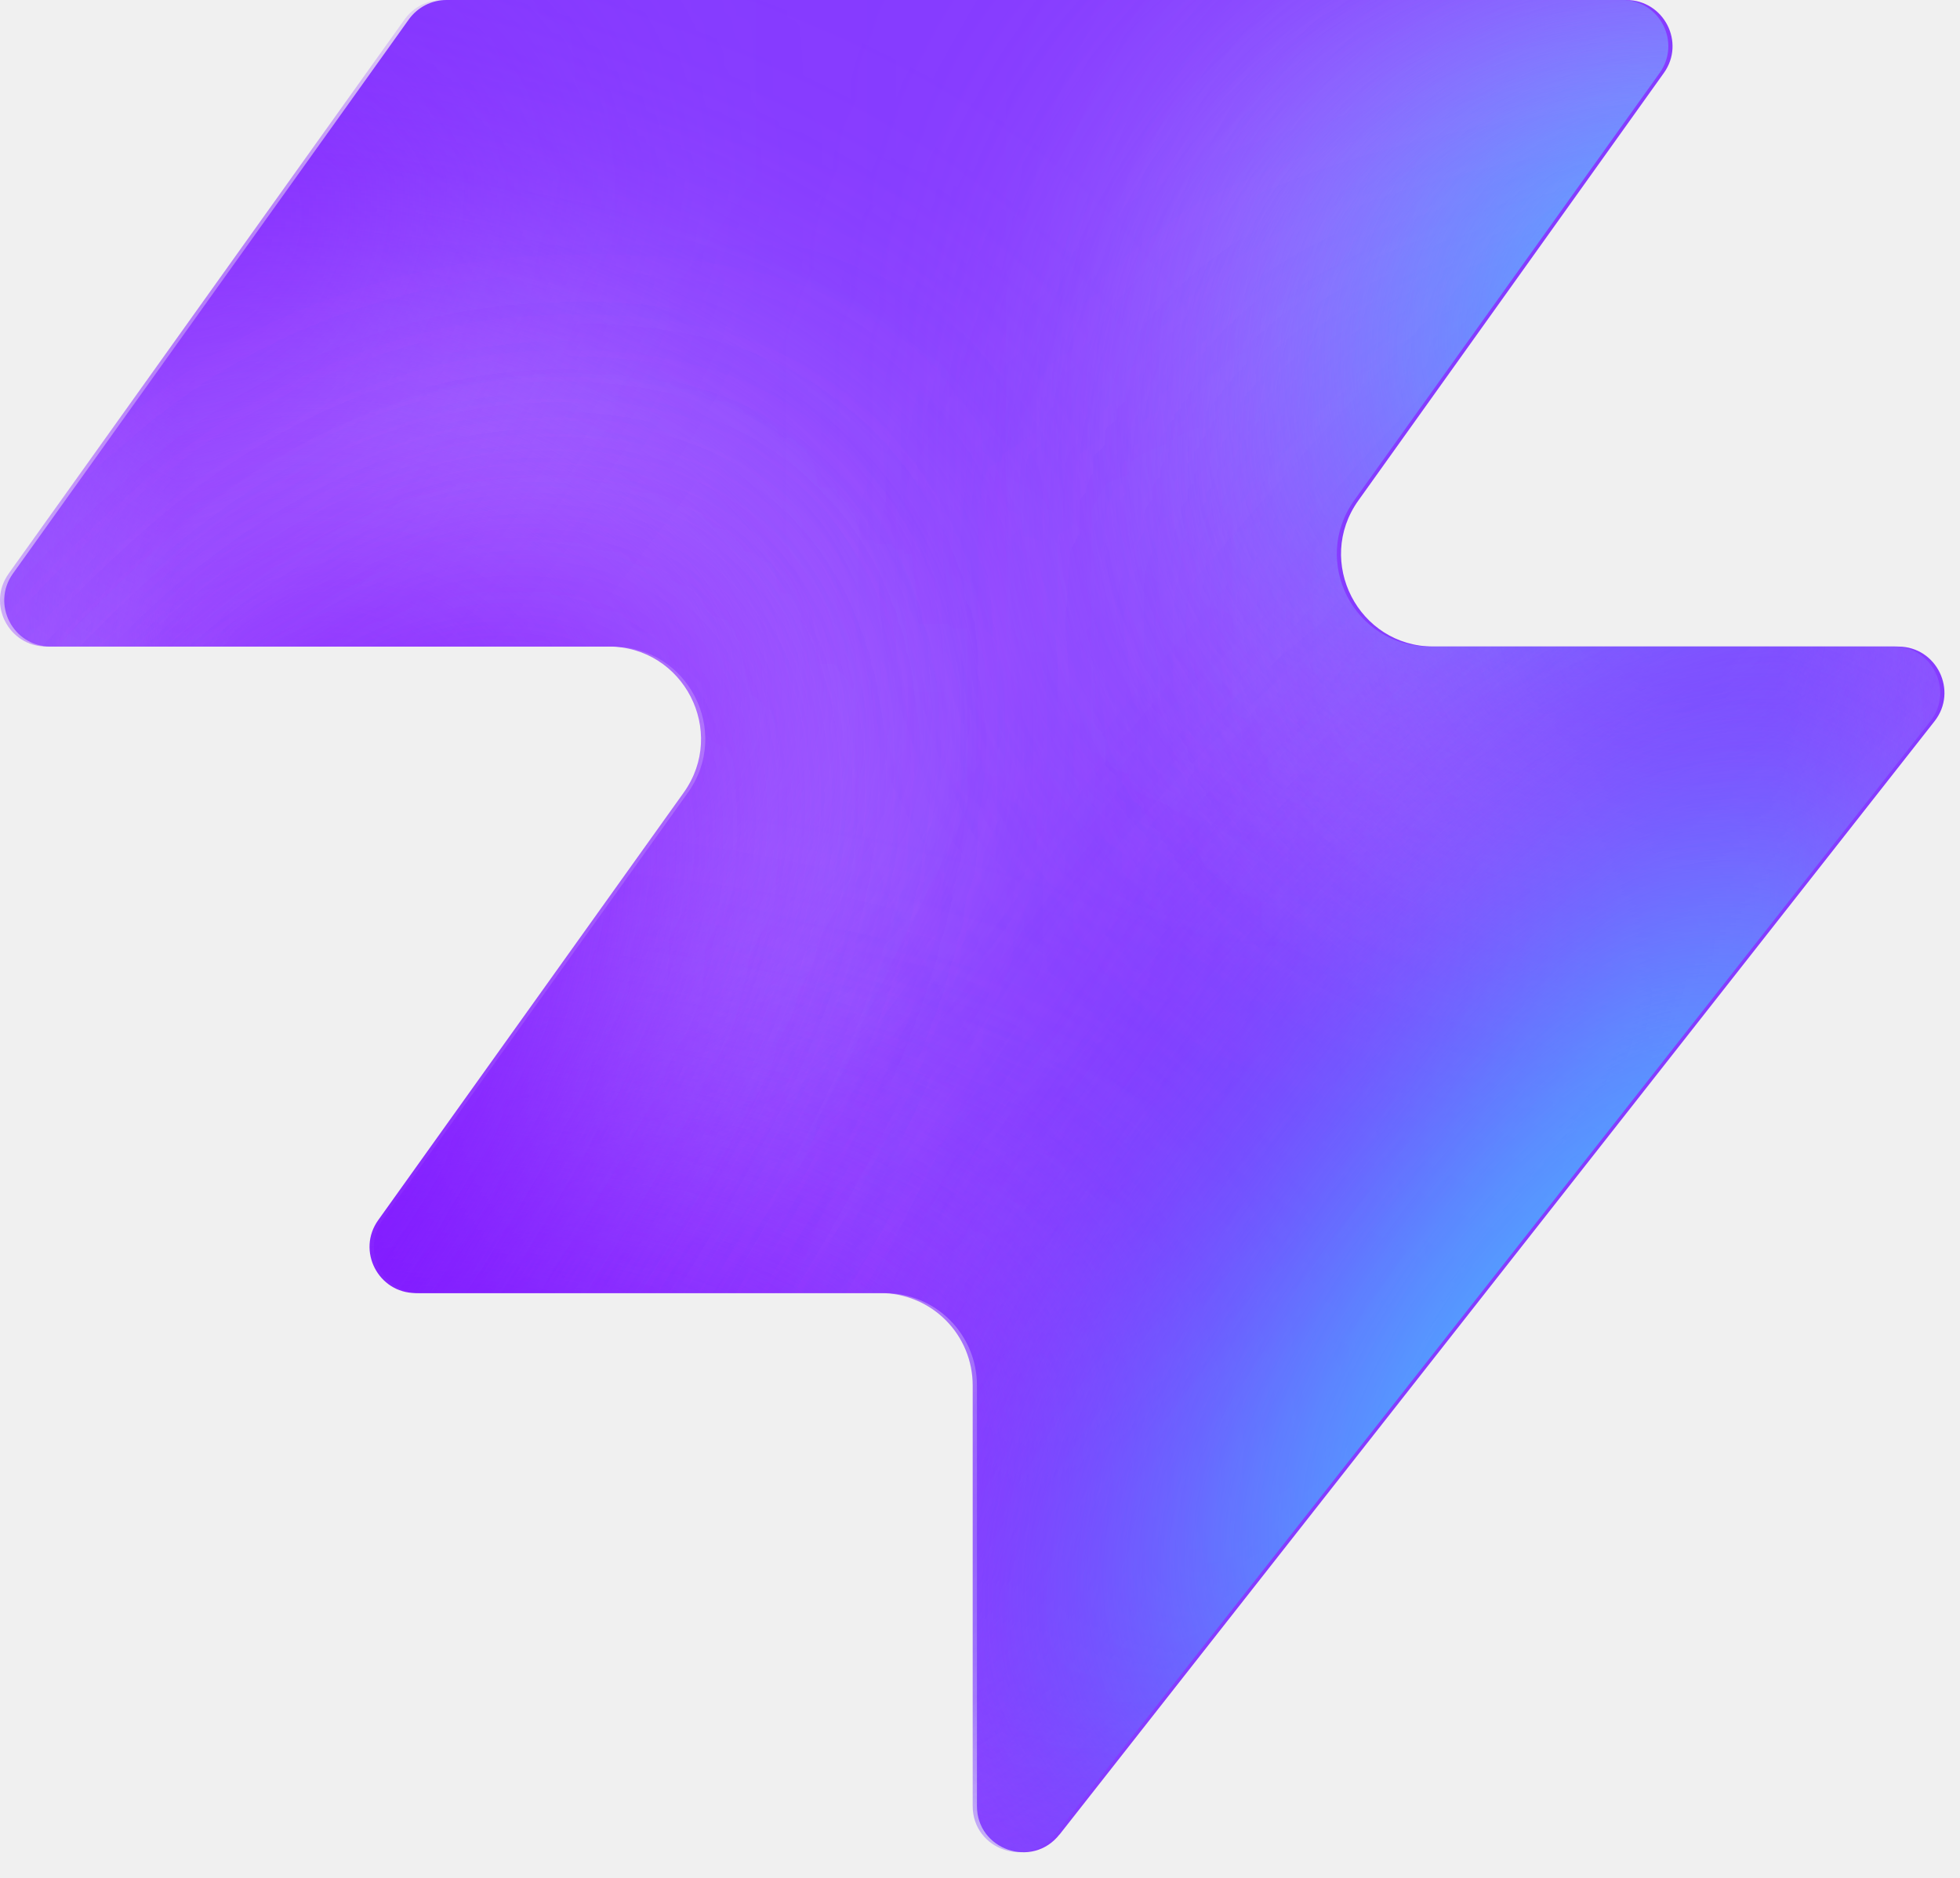
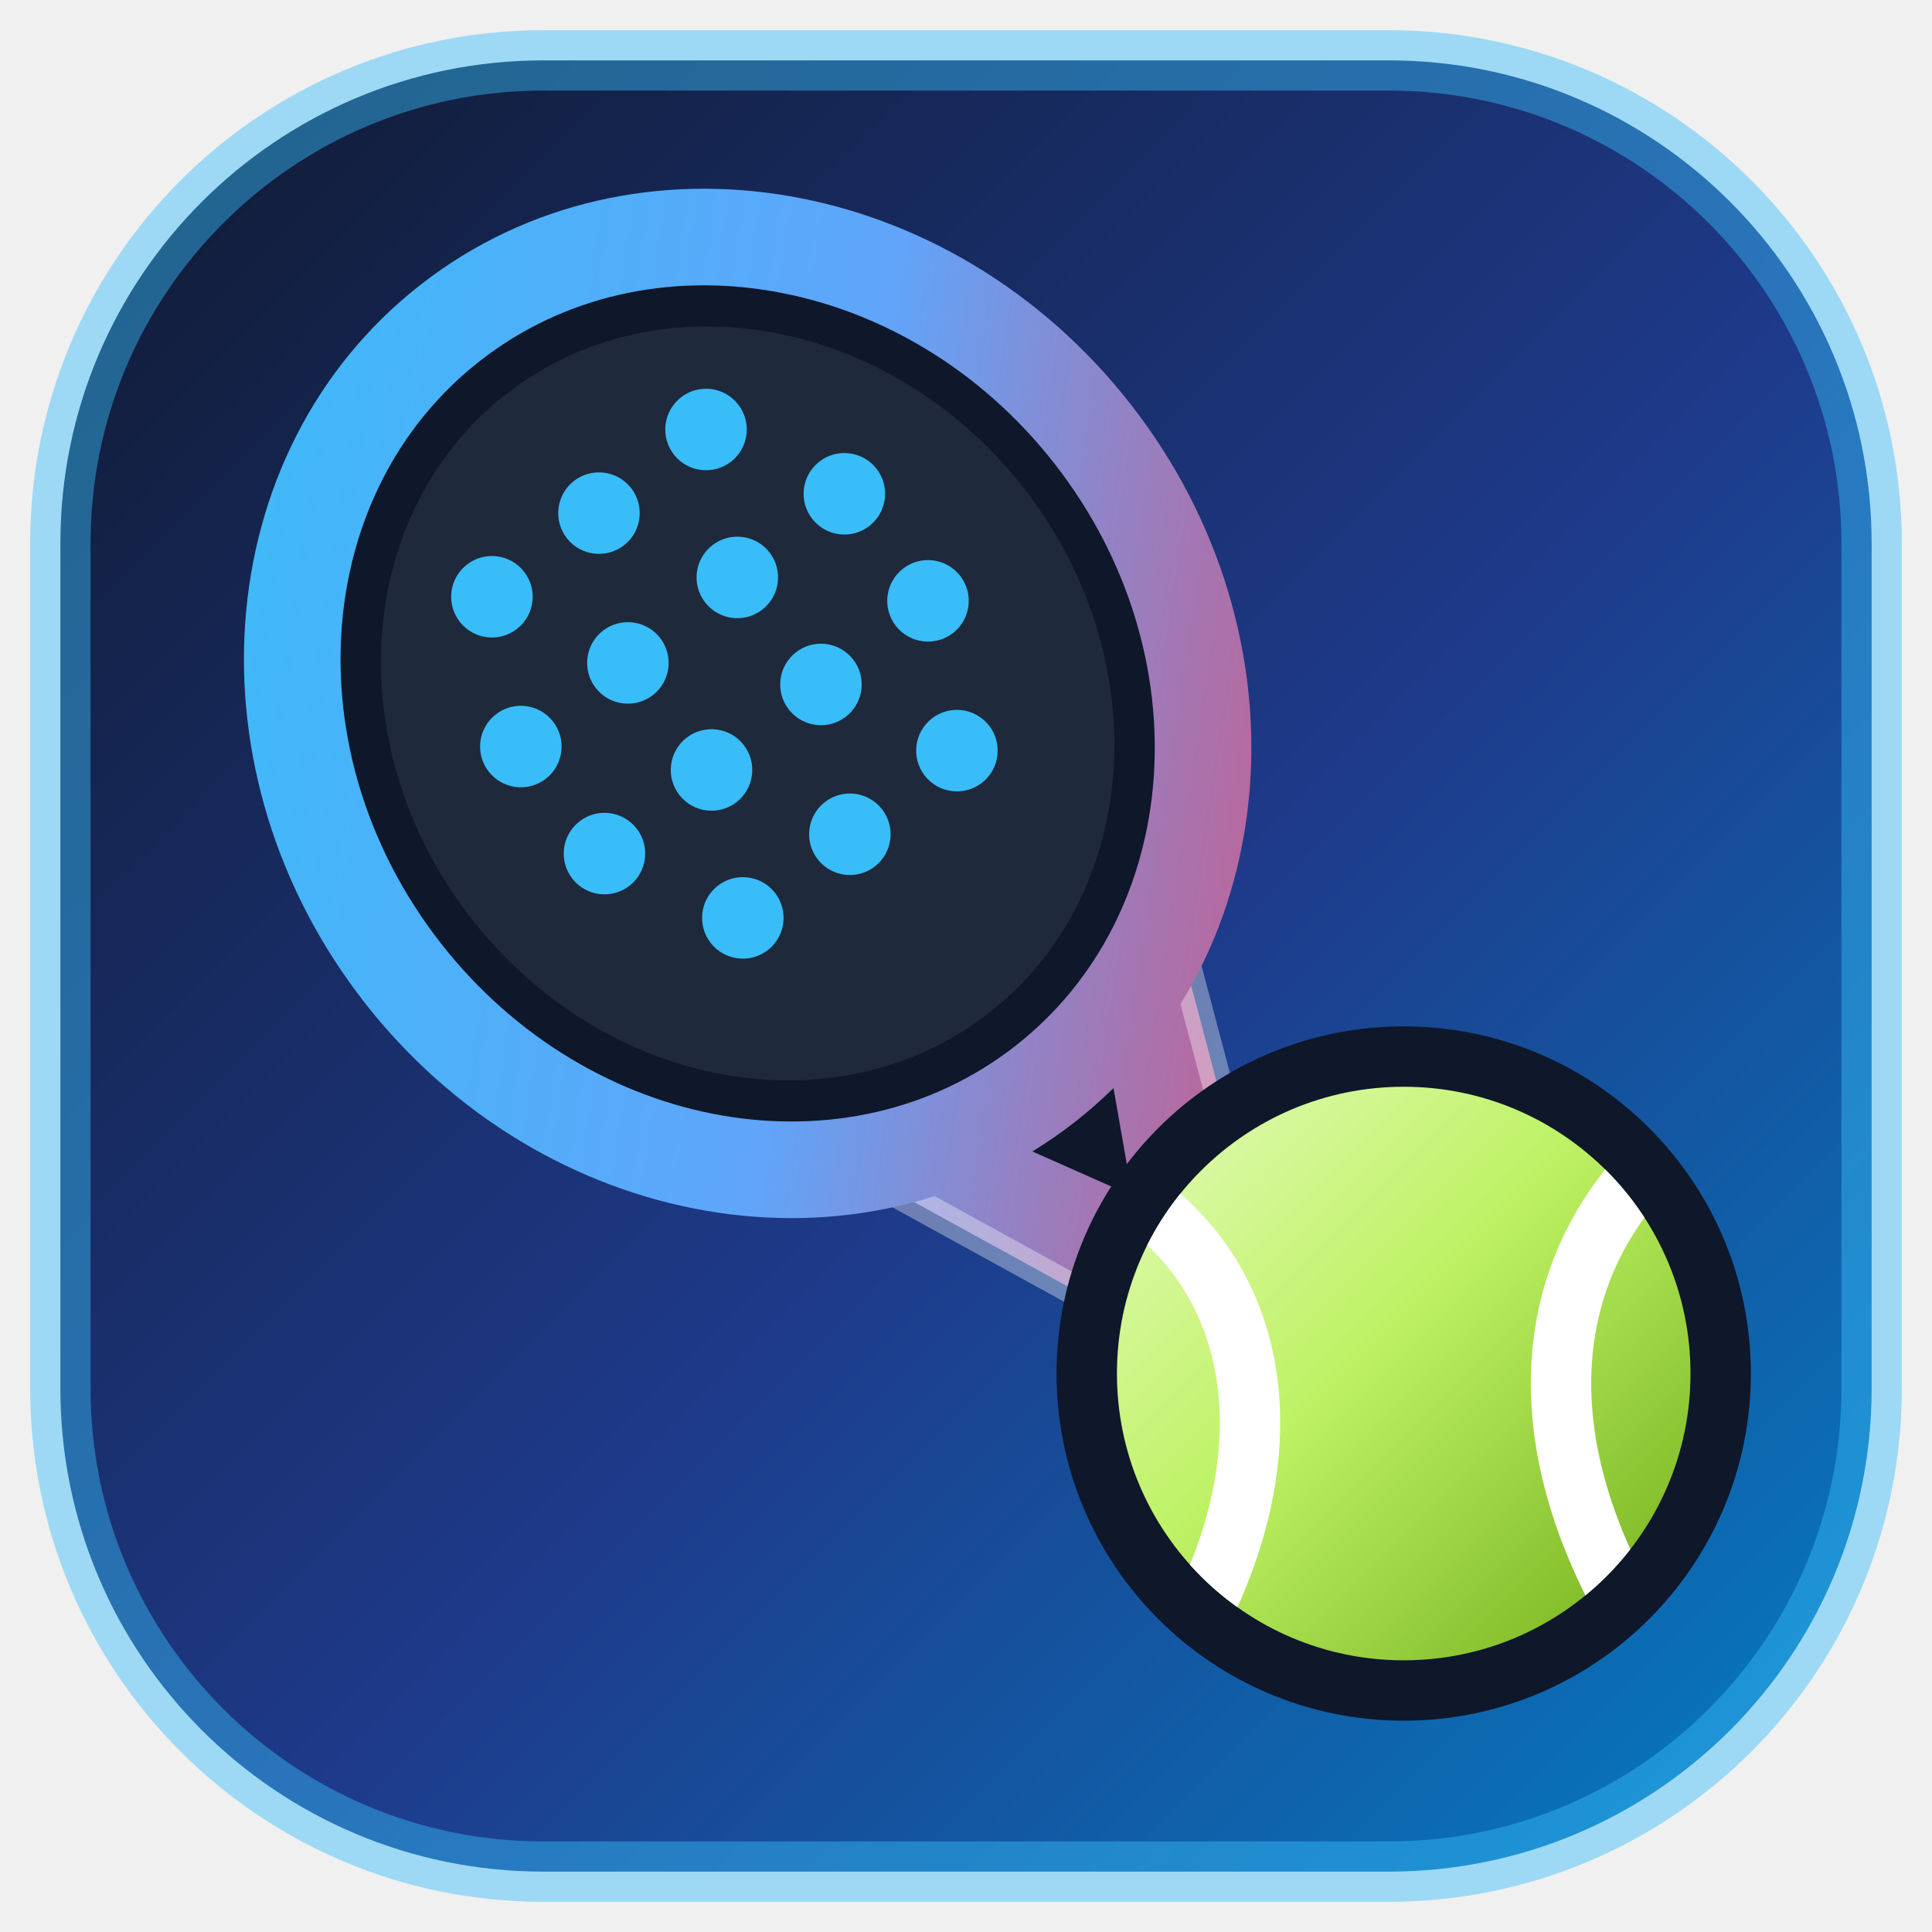
- <svg xmlns="http://www.w3.org/2000/svg" width="48" height="46" fill="none" viewBox="0 0 48 46">
-   <path fill="#863bff" d="M25.946 44.938c-.664.845-2.021.375-2.021-.698V33.937a2.26 2.26 0 0 0-2.262-2.262H10.287c-.92 0-1.456-1.04-.92-1.788l7.48-10.471c1.07-1.497 0-3.578-1.842-3.578H1.237c-.92 0-1.456-1.04-.92-1.788L10.013.474c.214-.297.556-.474.92-.474h28.894c.92 0 1.456 1.04.92 1.788l-7.48 10.471c-1.07 1.498 0 3.579 1.842 3.579h11.377c.943 0 1.473 1.088.89 1.83L25.947 44.94z" style="fill:#863bff;fill:color(display-p3 .525 .23 1);fill-opacity:1" />
-   <mask id="a" width="48" height="46" x="0" y="0" maskUnits="userSpaceOnUse" style="mask-type:alpha">
-     <path fill="#000" d="M25.842 44.938c-.664.844-2.021.375-2.021-.698V33.937a2.26 2.26 0 0 0-2.262-2.262H10.183c-.92 0-1.456-1.04-.92-1.788l7.48-10.471c1.07-1.498 0-3.579-1.842-3.579H1.133c-.92 0-1.456-1.04-.92-1.787L9.91.473c.214-.297.556-.474.92-.474h28.894c.92 0 1.456 1.04.92 1.788l-7.48 10.471c-1.07 1.498 0 3.578 1.842 3.578h11.377c.943 0 1.473 1.088.89 1.832L25.843 44.94z" style="fill:#000;fill-opacity:1" />
-   </mask>
-   <g mask="url(#a)">
-     <g filter="url(#b)">
-       <ellipse cx="5.508" cy="14.704" fill="#ede6ff" rx="5.508" ry="14.704" style="fill:#ede6ff;fill:color(display-p3 .927 .903 1);fill-opacity:1" transform="matrix(.00324 1 1 -.00324 -4.47 31.516)" />
-     </g>
-     <g filter="url(#c)">
-       <ellipse cx="10.399" cy="29.851" fill="#ede6ff" rx="10.399" ry="29.851" style="fill:#ede6ff;fill:color(display-p3 .927 .903 1);fill-opacity:1" transform="matrix(.00324 1 1 -.00324 -39.328 7.883)" />
-     </g>
-     <g filter="url(#d)">
-       <ellipse cx="5.508" cy="30.487" fill="#7e14ff" rx="5.508" ry="30.487" style="fill:#7e14ff;fill:color(display-p3 .492 .077 1);fill-opacity:1" transform="rotate(89.814 -25.913 -14.639)scale(1 -1)" />
-     </g>
-     <g filter="url(#e)">
-       <ellipse cx="5.508" cy="30.599" fill="#7e14ff" rx="5.508" ry="30.599" style="fill:#7e14ff;fill:color(display-p3 .492 .077 1);fill-opacity:1" transform="rotate(89.814 -32.644 -3.334)scale(1 -1)" />
-     </g>
-     <g filter="url(#f)">
-       <ellipse cx="5.508" cy="30.599" fill="#7e14ff" rx="5.508" ry="30.599" style="fill:#7e14ff;fill:color(display-p3 .492 .077 1);fill-opacity:1" transform="matrix(.00324 1 1 -.00324 -34.34 30.47)" />
-     </g>
-     <g filter="url(#g)">
-       <ellipse cx="14.072" cy="22.078" fill="#ede6ff" rx="14.072" ry="22.078" style="fill:#ede6ff;fill:color(display-p3 .927 .903 1);fill-opacity:1" transform="rotate(93.35 24.506 48.493)scale(-1 1)" />
-     </g>
-     <g filter="url(#h)">
-       <ellipse cx="3.47" cy="21.501" fill="#7e14ff" rx="3.47" ry="21.501" style="fill:#7e14ff;fill:color(display-p3 .492 .077 1);fill-opacity:1" transform="rotate(89.009 28.708 47.59)scale(-1 1)" />
-     </g>
-     <g filter="url(#i)">
-       <ellipse cx="3.47" cy="21.501" fill="#7e14ff" rx="3.47" ry="21.501" style="fill:#7e14ff;fill:color(display-p3 .492 .077 1);fill-opacity:1" transform="rotate(89.009 28.708 47.59)scale(-1 1)" />
-     </g>
-     <g filter="url(#j)">
-       <ellipse cx=".387" cy="8.972" fill="#7e14ff" rx="4.407" ry="29.108" style="fill:#7e14ff;fill:color(display-p3 .492 .077 1);fill-opacity:1" transform="rotate(39.51 .387 8.972)" />
-     </g>
-     <g filter="url(#k)">
-       <ellipse cx="47.523" cy="-6.092" fill="#7e14ff" rx="4.407" ry="29.108" style="fill:#7e14ff;fill:color(display-p3 .492 .077 1);fill-opacity:1" transform="rotate(37.892 47.523 -6.092)" />
-     </g>
-     <g filter="url(#l)">
-       <ellipse cx="41.412" cy="6.333" fill="#47bfff" rx="5.971" ry="9.665" style="fill:#47bfff;fill:color(display-p3 .28 .748 1);fill-opacity:1" transform="rotate(37.892 41.412 6.333)" />
-     </g>
-     <g filter="url(#m)">
-       <ellipse cx="-1.879" cy="38.332" fill="#7e14ff" rx="4.407" ry="29.108" style="fill:#7e14ff;fill:color(display-p3 .492 .077 1);fill-opacity:1" transform="rotate(37.892 -1.88 38.332)" />
-     </g>
-     <g filter="url(#n)">
-       <ellipse cx="-1.879" cy="38.332" fill="#7e14ff" rx="4.407" ry="29.108" style="fill:#7e14ff;fill:color(display-p3 .492 .077 1);fill-opacity:1" transform="rotate(37.892 -1.88 38.332)" />
-     </g>
-     <g filter="url(#o)">
-       <ellipse cx="35.651" cy="29.907" fill="#7e14ff" rx="4.407" ry="29.108" style="fill:#7e14ff;fill:color(display-p3 .492 .077 1);fill-opacity:1" transform="rotate(37.892 35.651 29.907)" />
-     </g>
-     <g filter="url(#p)">
-       <ellipse cx="38.418" cy="32.4" fill="#47bfff" rx="5.971" ry="15.297" style="fill:#47bfff;fill:color(display-p3 .28 .748 1);fill-opacity:1" transform="rotate(37.892 38.418 32.4)" />
+ <svg xmlns="http://www.w3.org/2000/svg" viewBox="0 0 64 64" fill="none">
+   <defs>
+     <linearGradient id="bgGrad" x1="0" y1="0" x2="64" y2="64" gradientUnits="userSpaceOnUse">
+       <stop offset="0%" stop-color="#0f172a" />
+       <stop offset="55%" stop-color="#1e3a8a" />
+       <stop offset="100%" stop-color="#0284c7" />
+     </linearGradient>
+     <linearGradient id="rimGrad" x1="12" y1="8" x2="46" y2="44" gradientUnits="userSpaceOnUse">
+       <stop offset="0%" stop-color="#38bdf8" />
+       <stop offset="50%" stop-color="#60a5fa" />
+       <stop offset="100%" stop-color="#f43f5e" />
+     </linearGradient>
+     <linearGradient id="ballGrad" x1="36" y1="34" x2="58" y2="56" gradientUnits="userSpaceOnUse">
+       <stop offset="0%" stop-color="#ecfccb" />
+       <stop offset="45%" stop-color="#bef264" />
+       <stop offset="100%" stop-color="#65a30d" />
+     </linearGradient>
+   </defs>
+   <rect x="2" y="2" width="60" height="60" rx="16" fill="url(#bgGrad)" stroke="#38bdf8" stroke-opacity="0.45" stroke-width="2" />
+   <g transform="rotate(-38 30 30)">
+     <rect x="27" y="44" width="6" height="14" rx="2" fill="#e2e8f0" stroke="#0f172a" stroke-width="1.2" />
+     <path d="M27 47.5H33M27 51H33M27 54.5H33" stroke="#475569" stroke-width="1.1" />
+     <rect x="26.2" y="56.5" width="7.6" height="2.6" rx="1.2" fill="#f43f5e" />
+     <path d="M22.5 34L27 44.5H33L37.5 34H22.5Z" fill="url(#rimGrad)" stroke="#ffffff" stroke-opacity="0.35" stroke-width="1" />
+     <path d="M26.8 36.2L30 42.2L33.2 36.2H26.8Z" fill="#0f172a" />
+     <ellipse cx="30" cy="21.5" rx="14.5" ry="16" fill="#0f172a" stroke="url(#rimGrad)" stroke-width="3.2" />
+     <ellipse cx="30" cy="21.5" rx="11.6" ry="13" fill="#1e293b" />
+     <g fill="#38bdf8">
+       <circle cx="25.5" cy="13.5" r="1.35" />
+       <circle cx="30" cy="13.5" r="1.35" />
+       <circle cx="34.5" cy="13.5" r="1.35" />
+       <circle cx="23.2" cy="18" r="1.35" />
+       <circle cx="27.7" cy="18" r="1.35" />
+       <circle cx="32.3" cy="18" r="1.35" />
+       <circle cx="36.8" cy="18" r="1.35" />
+       <circle cx="23.2" cy="22.5" r="1.35" />
+       <circle cx="27.7" cy="22.5" r="1.35" />
+       <circle cx="32.3" cy="22.5" r="1.35" />
+       <circle cx="36.8" cy="22.5" r="1.35" />
+       <circle cx="25.5" cy="27" r="1.35" />
+       <circle cx="30" cy="27" r="1.35" />
+       <circle cx="34.5" cy="27" r="1.35" />
    </g>
  </g>
-   <defs>
-     <filter id="b" width="60.045" height="41.654" x="-19.77" y="16.149" color-interpolation-filters="sRGB" filterUnits="userSpaceOnUse">
-       <feFlood flood-opacity="0" result="BackgroundImageFix" />
-       <feBlend in="SourceGraphic" in2="BackgroundImageFix" result="shape" />
-       <feGaussianBlur result="effect1_foregroundBlur_2002_17158" stdDeviation="7.659" />
-     </filter>
-     <filter id="c" width="90.34" height="51.437" x="-54.613" y="-7.533" color-interpolation-filters="sRGB" filterUnits="userSpaceOnUse">
-       <feFlood flood-opacity="0" result="BackgroundImageFix" />
-       <feBlend in="SourceGraphic" in2="BackgroundImageFix" result="shape" />
-       <feGaussianBlur result="effect1_foregroundBlur_2002_17158" stdDeviation="7.659" />
-     </filter>
-     <filter id="d" width="79.355" height="29.4" x="-49.64" y="2.03" color-interpolation-filters="sRGB" filterUnits="userSpaceOnUse">
-       <feFlood flood-opacity="0" result="BackgroundImageFix" />
-       <feBlend in="SourceGraphic" in2="BackgroundImageFix" result="shape" />
-       <feGaussianBlur result="effect1_foregroundBlur_2002_17158" stdDeviation="4.596" />
-     </filter>
-     <filter id="e" width="79.579" height="29.4" x="-45.045" y="20.029" color-interpolation-filters="sRGB" filterUnits="userSpaceOnUse">
-       <feFlood flood-opacity="0" result="BackgroundImageFix" />
-       <feBlend in="SourceGraphic" in2="BackgroundImageFix" result="shape" />
-       <feGaussianBlur result="effect1_foregroundBlur_2002_17158" stdDeviation="4.596" />
-     </filter>
-     <filter id="f" width="79.579" height="29.4" x="-43.513" y="21.178" color-interpolation-filters="sRGB" filterUnits="userSpaceOnUse">
-       <feFlood flood-opacity="0" result="BackgroundImageFix" />
-       <feBlend in="SourceGraphic" in2="BackgroundImageFix" result="shape" />
-       <feGaussianBlur result="effect1_foregroundBlur_2002_17158" stdDeviation="4.596" />
-     </filter>
-     <filter id="g" width="74.749" height="58.852" x="15.756" y="-17.901" color-interpolation-filters="sRGB" filterUnits="userSpaceOnUse">
-       <feFlood flood-opacity="0" result="BackgroundImageFix" />
-       <feBlend in="SourceGraphic" in2="BackgroundImageFix" result="shape" />
-       <feGaussianBlur result="effect1_foregroundBlur_2002_17158" stdDeviation="7.659" />
-     </filter>
-     <filter id="h" width="61.377" height="25.362" x="23.548" y="2.284" color-interpolation-filters="sRGB" filterUnits="userSpaceOnUse">
-       <feFlood flood-opacity="0" result="BackgroundImageFix" />
-       <feBlend in="SourceGraphic" in2="BackgroundImageFix" result="shape" />
-       <feGaussianBlur result="effect1_foregroundBlur_2002_17158" stdDeviation="4.596" />
-     </filter>
-     <filter id="i" width="61.377" height="25.362" x="23.548" y="2.284" color-interpolation-filters="sRGB" filterUnits="userSpaceOnUse">
-       <feFlood flood-opacity="0" result="BackgroundImageFix" />
-       <feBlend in="SourceGraphic" in2="BackgroundImageFix" result="shape" />
-       <feGaussianBlur result="effect1_foregroundBlur_2002_17158" stdDeviation="4.596" />
-     </filter>
-     <filter id="j" width="56.045" height="63.649" x="-27.636" y="-22.853" color-interpolation-filters="sRGB" filterUnits="userSpaceOnUse">
-       <feFlood flood-opacity="0" result="BackgroundImageFix" />
-       <feBlend in="SourceGraphic" in2="BackgroundImageFix" result="shape" />
-       <feGaussianBlur result="effect1_foregroundBlur_2002_17158" stdDeviation="4.596" />
-     </filter>
-     <filter id="k" width="54.814" height="64.646" x="20.116" y="-38.415" color-interpolation-filters="sRGB" filterUnits="userSpaceOnUse">
-       <feFlood flood-opacity="0" result="BackgroundImageFix" />
-       <feBlend in="SourceGraphic" in2="BackgroundImageFix" result="shape" />
-       <feGaussianBlur result="effect1_foregroundBlur_2002_17158" stdDeviation="4.596" />
-     </filter>
-     <filter id="l" width="33.541" height="35.313" x="24.641" y="-11.323" color-interpolation-filters="sRGB" filterUnits="userSpaceOnUse">
-       <feFlood flood-opacity="0" result="BackgroundImageFix" />
-       <feBlend in="SourceGraphic" in2="BackgroundImageFix" result="shape" />
-       <feGaussianBlur result="effect1_foregroundBlur_2002_17158" stdDeviation="4.596" />
-     </filter>
-     <filter id="m" width="54.814" height="64.646" x="-29.286" y="6.009" color-interpolation-filters="sRGB" filterUnits="userSpaceOnUse">
-       <feFlood flood-opacity="0" result="BackgroundImageFix" />
-       <feBlend in="SourceGraphic" in2="BackgroundImageFix" result="shape" />
-       <feGaussianBlur result="effect1_foregroundBlur_2002_17158" stdDeviation="4.596" />
-     </filter>
-     <filter id="n" width="54.814" height="64.646" x="-29.286" y="6.009" color-interpolation-filters="sRGB" filterUnits="userSpaceOnUse">
-       <feFlood flood-opacity="0" result="BackgroundImageFix" />
-       <feBlend in="SourceGraphic" in2="BackgroundImageFix" result="shape" />
-       <feGaussianBlur result="effect1_foregroundBlur_2002_17158" stdDeviation="4.596" />
-     </filter>
-     <filter id="o" width="54.814" height="64.646" x="8.244" y="-2.416" color-interpolation-filters="sRGB" filterUnits="userSpaceOnUse">
-       <feFlood flood-opacity="0" result="BackgroundImageFix" />
-       <feBlend in="SourceGraphic" in2="BackgroundImageFix" result="shape" />
-       <feGaussianBlur result="effect1_foregroundBlur_2002_17158" stdDeviation="4.596" />
-     </filter>
-     <filter id="p" width="39.409" height="43.623" x="18.713" y="10.588" color-interpolation-filters="sRGB" filterUnits="userSpaceOnUse">
-       <feFlood flood-opacity="0" result="BackgroundImageFix" />
-       <feBlend in="SourceGraphic" in2="BackgroundImageFix" result="shape" />
-       <feGaussianBlur result="effect1_foregroundBlur_2002_17158" stdDeviation="4.596" />
-     </filter>
-   </defs>
+   <g>
+     <circle cx="46.5" cy="45.5" r="10.5" fill="url(#ballGrad)" stroke="#0f172a" stroke-width="2" />
+     <clipPath id="ballClip">
+       <circle cx="46.5" cy="45.5" r="9.5" />
+     </clipPath>
+     <g clip-path="url(#ballClip)" stroke="#ffffff" stroke-width="2" stroke-linecap="round" fill="none">
+       <path d="M36.5 39C41.5 41.5 43 47.5 39.5 54" />
+       <path d="M56.5 37C51.5 40.5 50 46.5 54 53.5" />
+     </g>
+   </g>
</svg>
